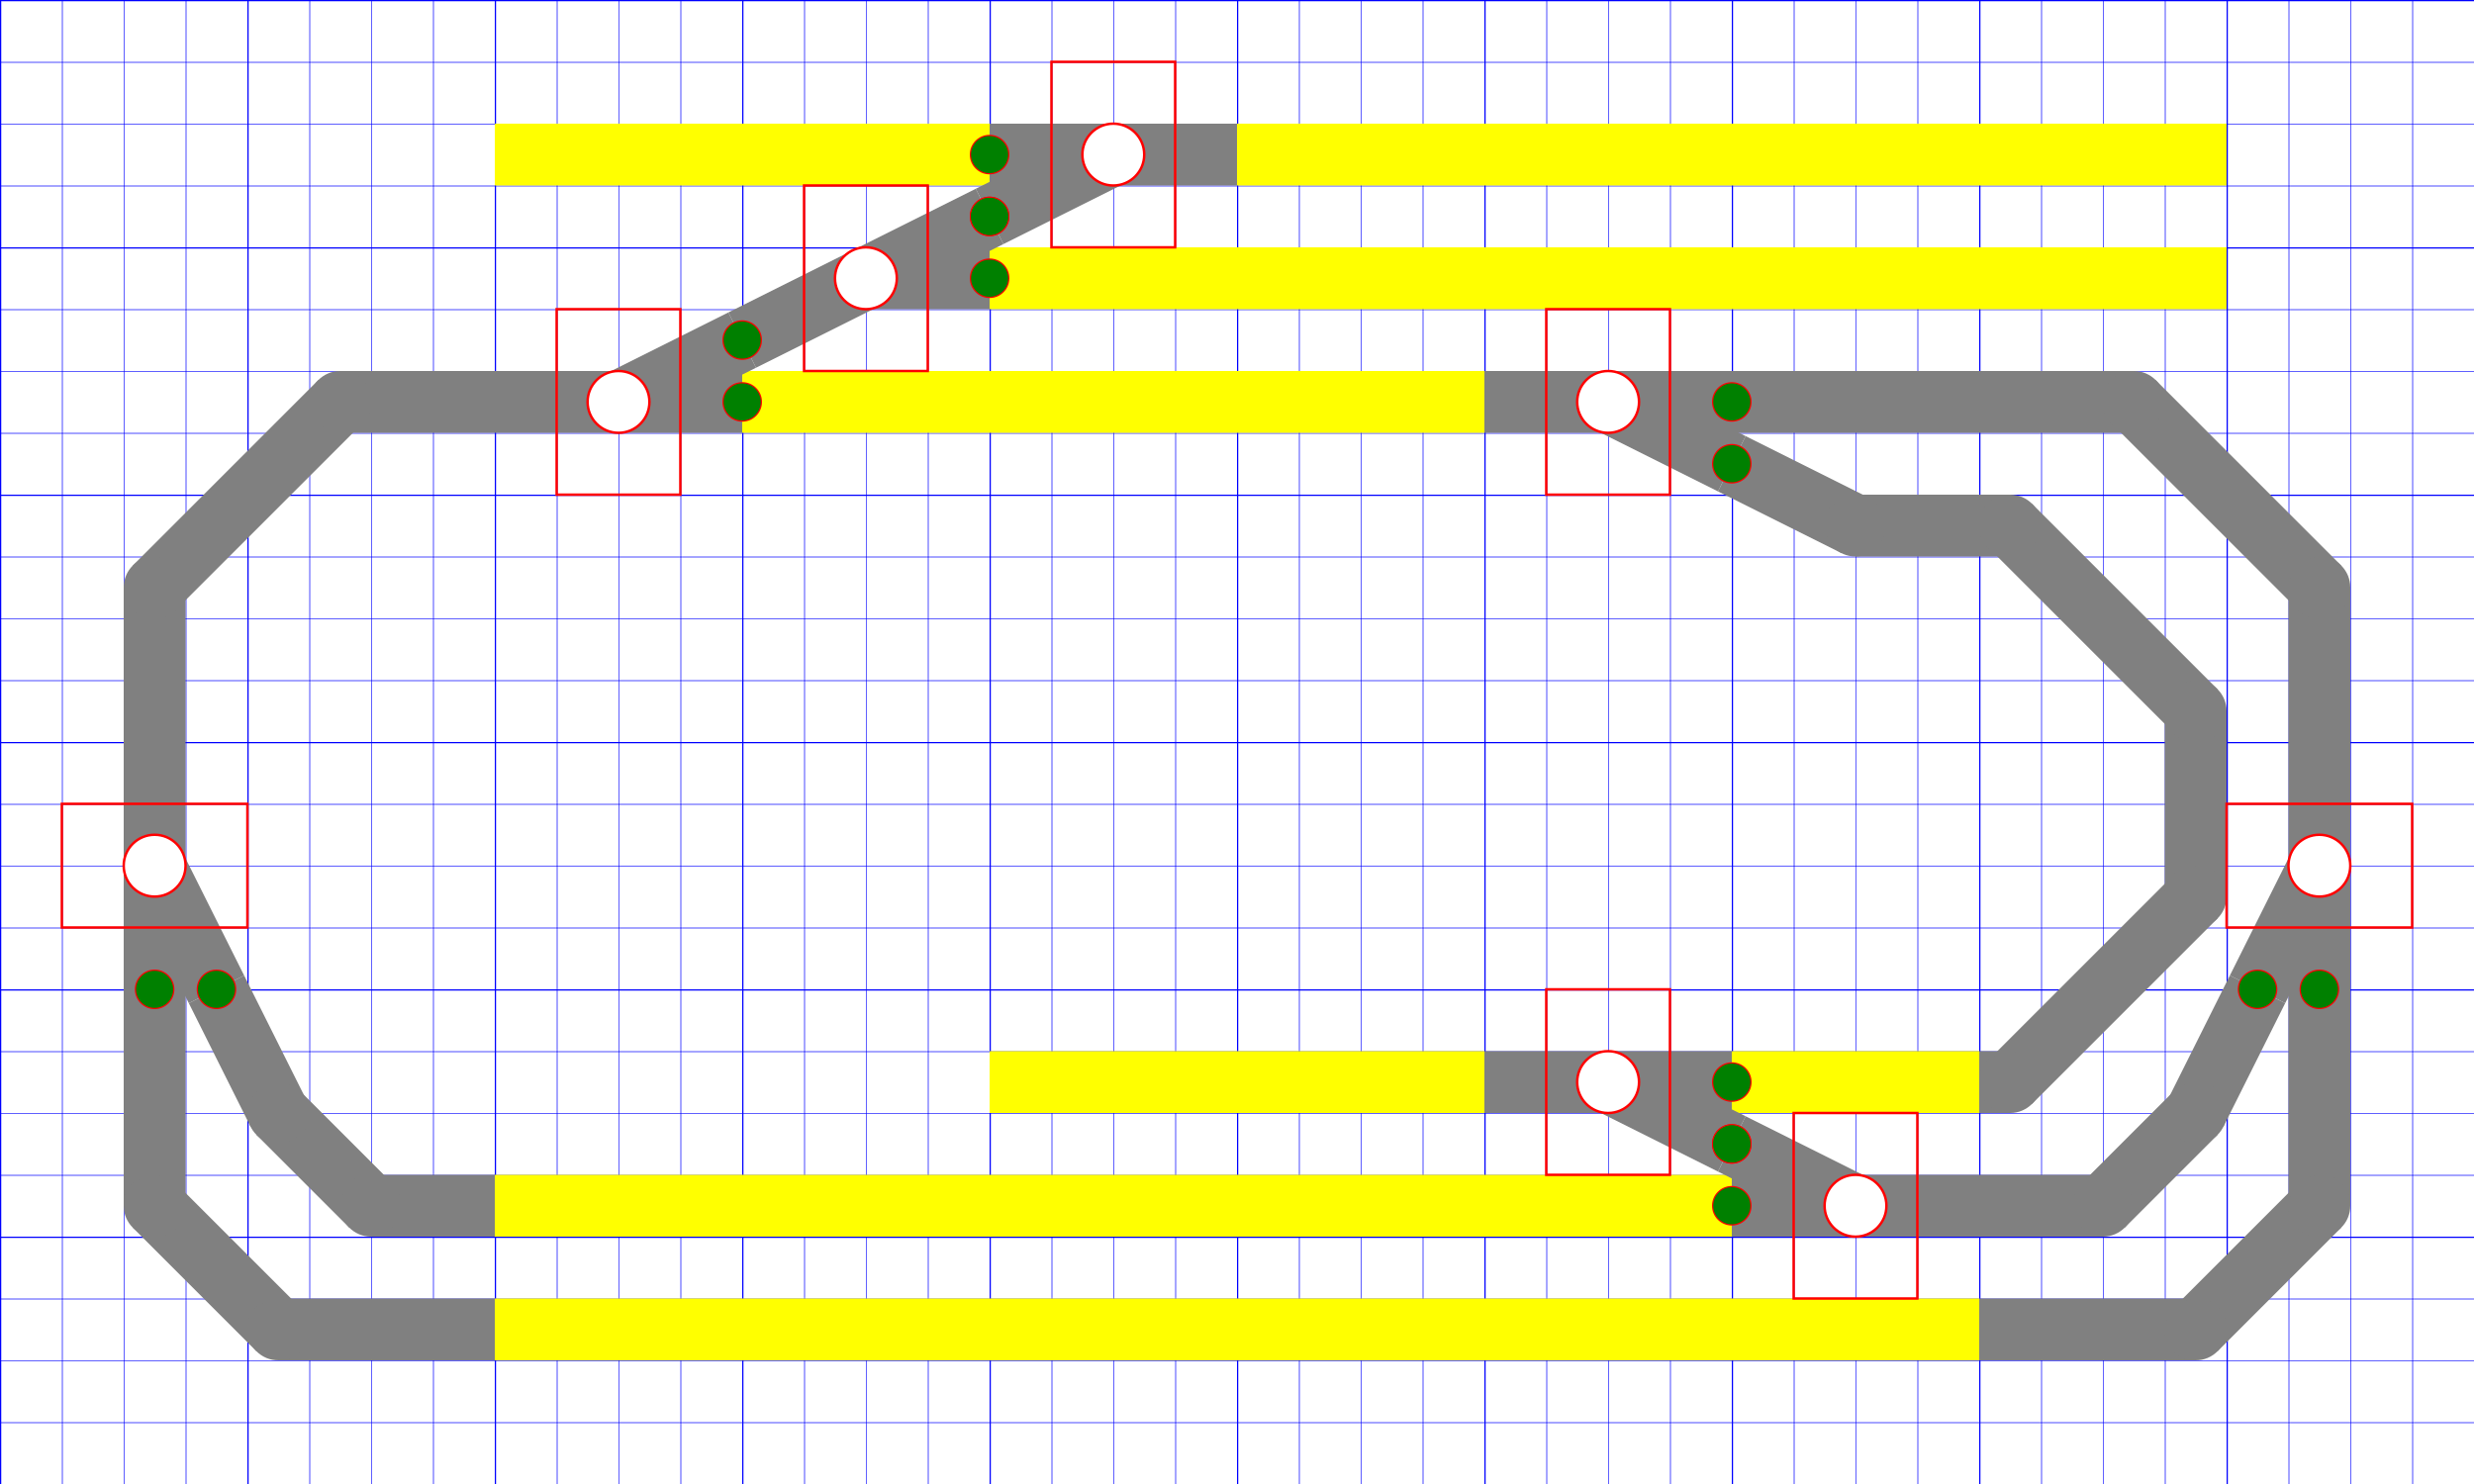
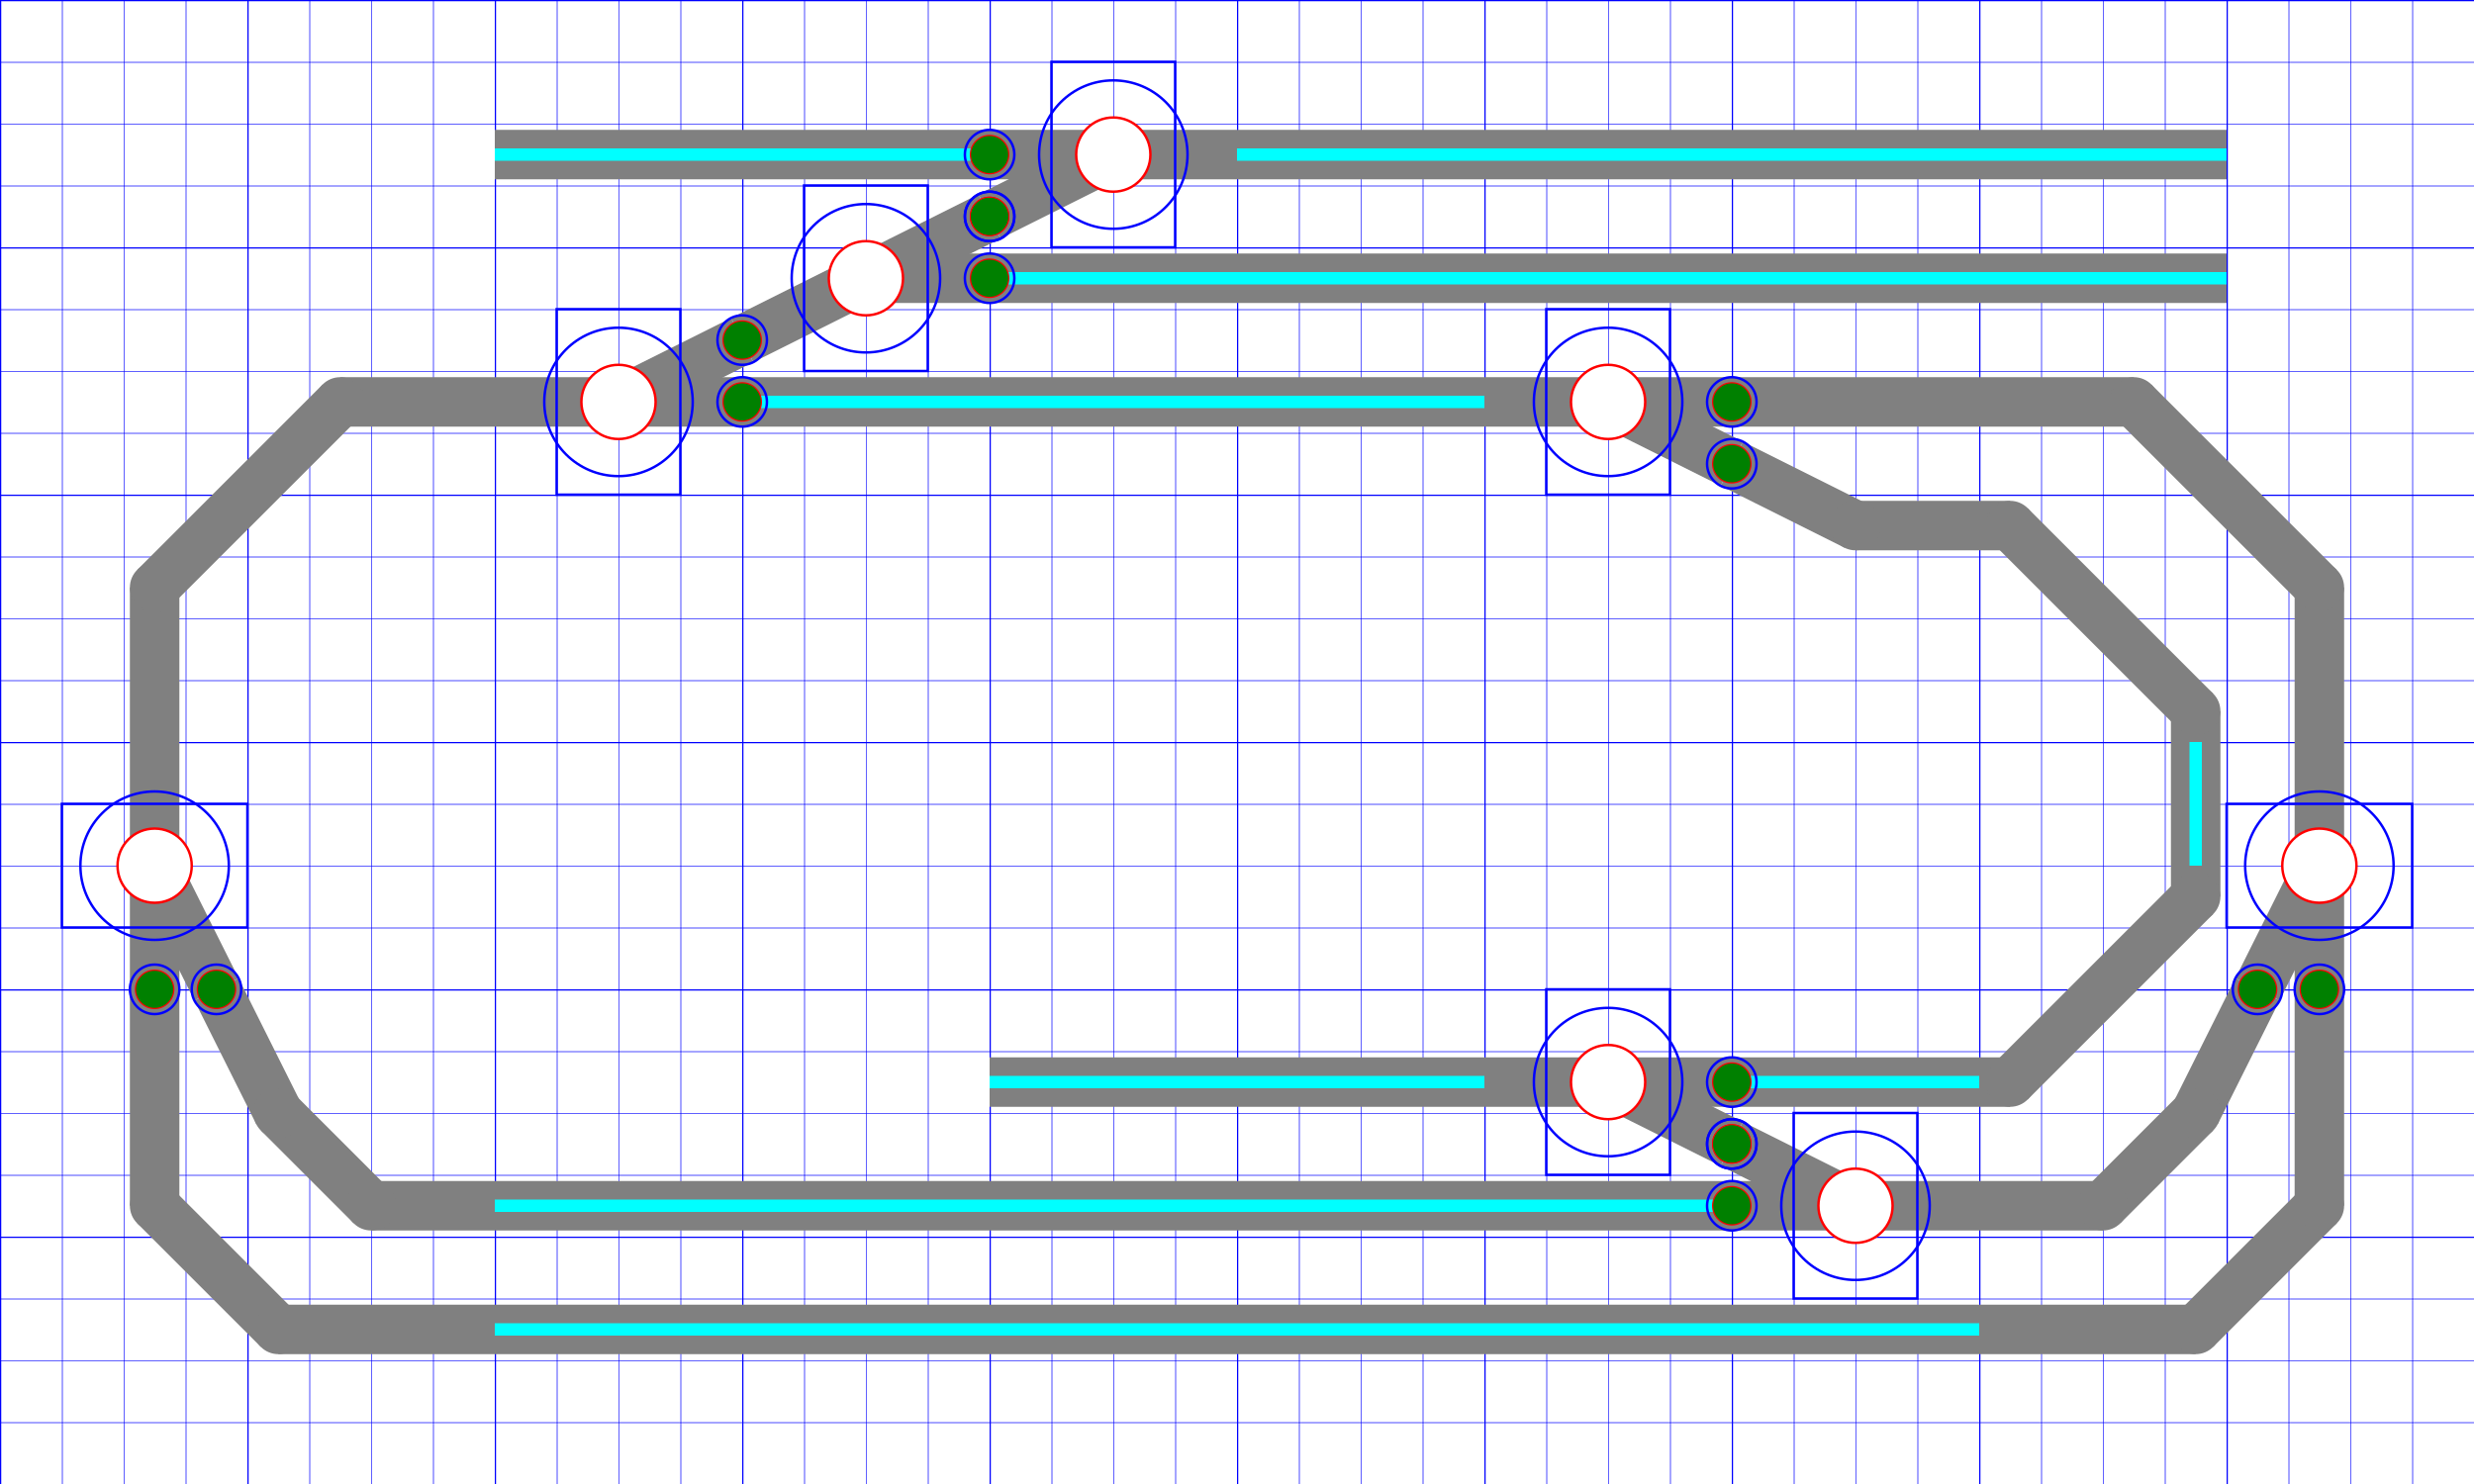
<svg xmlns="http://www.w3.org/2000/svg" baseProfile="full" height="12.0cm" version="1.1" viewBox="0,0,200,120" width="20.0cm">
  <defs>
    <pattern height="5" id="id1" patternUnits="userSpaceOnUse" width="5">
      <path d="M 5 0 L 0 0 0 5" fill="none" stroke="rgb(0%,0%,100%)" stroke-width="0.1" />
    </pattern>
    <pattern height="20" id="id2" patternUnits="userSpaceOnUse" width="20">
      <rect fill="url(#id1) none" height="20" width="20" x="0" y="0" />
      <path d="M 20 0 L 0 0 0 20" fill="none" stroke="rgb(0%,0%,100%)" stroke-width="0.2" />
    </pattern>
  </defs>
  <g>
    <rect fill="white" height="120" width="200" x="0" y="0" />
    <rect fill="url(#id2) none" height="120" width="200" x="0" y="0" />
  </g>
  <g>
-     <line stroke="yellow" stroke-width="5" x1="40.0" x2="80.0" y1="12.5" y2="12.5" />
-     <line stroke="yellow" stroke-width="5" x1="100.0" x2="180.0" y1="12.5" y2="12.5" />
-     <line stroke="yellow" stroke-width="5" x1="80.0" x2="180.0" y1="22.5" y2="22.5" />
-     <line stroke="yellow" stroke-width="5" x1="60.0" x2="120.0" y1="32.5" y2="32.5" />
-     <line stroke="yellow" stroke-width="5" x1="40.0" x2="160.0" y1="107.5" y2="107.5" />
-     <line stroke="yellow" stroke-width="5" x1="40.0" x2="140.0" y1="97.5" y2="97.5" />
-     <line stroke="yellow" stroke-width="5" x1="140.0" x2="160.0" y1="87.5" y2="87.5" />
-     <line stroke="yellow" stroke-width="5" x1="80.0" x2="120.0" y1="87.5" y2="87.5" />
-     <line stroke="gray" stroke-width="5" x1="40.0" x2="60.0" y1="32.5" y2="32.5" />
-     <line stroke="gray" stroke-width="5" x1="50.0" x2="60.0" y1="32.5" y2="27.5" />
-     <circle cx="50.0" cy="32.5" fill="white" r="2.5" />
-     <line stroke="gray" stroke-width="5" x1="60.0" x2="80.0" y1="27.5" y2="17.5" />
-     <line stroke="gray" stroke-width="5" x1="70.0" x2="80.0" y1="22.5" y2="22.5" />
-     <circle cx="70.0" cy="22.5" fill="white" r="2.5" />
-     <line stroke="gray" stroke-width="5" x1="100.0" x2="80.0" y1="12.5" y2="12.5" />
-     <line stroke="gray" stroke-width="5" x1="90.0" x2="80.0" y1="12.5" y2="17.5" />
-     <circle cx="90.0" cy="12.5" fill="white" r="2.5" />
-     <line stroke="gray" stroke-width="5" x1="120.0" x2="140.0" y1="32.5" y2="32.5" />
-     <line stroke="gray" stroke-width="5" x1="130.0" x2="140.0" y1="32.5" y2="37.5" />
-     <circle cx="130.0" cy="32.5" fill="white" r="2.5" />
-     <line stroke="gray" stroke-width="5" x1="150.0" x2="160.0" y1="42.5" y2="42.5" />
-     <line stroke="gray" stroke-width="5" x1="140.0" x2="150.0" y1="37.5" y2="42.5" />
-     <circle cx="150.0" cy="42.5" fill="gray" r="2.5" />
-     <line stroke="gray" stroke-width="5" x1="140.0" x2="160.0" y1="32.5" y2="32.5" />
-     <line stroke="gray" stroke-width="5" x1="160.0" x2="140.0" y1="97.5" y2="97.5" />
-     <line stroke="gray" stroke-width="5" x1="150.0" x2="140.0" y1="97.5" y2="92.5" />
-     <circle cx="150.0" cy="97.5" fill="white" r="2.5" />
-     <line stroke="gray" stroke-width="5" x1="120.0" x2="140.0" y1="87.5" y2="87.5" />
-     <line stroke="gray" stroke-width="5" x1="130.0" x2="140.0" y1="87.5" y2="92.5" />
-     <circle cx="130.0" cy="87.5" fill="white" r="2.5" />
-     <line stroke="gray" stroke-width="5" x1="12.5" x2="12.5" y1="60.0" y2="80.0" />
-     <line stroke="gray" stroke-width="5" x1="12.5" x2="17.5" y1="70.0" y2="80.0" />
-     <circle cx="12.5" cy="70.0" fill="white" r="2.5" />
-     <line stroke="gray" stroke-width="5" x1="17.5" x2="22.5" y1="80.0" y2="90.0" />
-     <line stroke="gray" stroke-width="5" x1="12.5" x2="12.5" y1="80.0" y2="97.5" />
-     <line stroke="gray" stroke-width="5" x1="12.5" x2="22.5" y1="97.5" y2="107.5" />
-     <line stroke="gray" stroke-width="5" x1="22.5" x2="30.0" y1="90.0" y2="97.5" />
-     <line stroke="gray" stroke-width="5" x1="30.0" x2="40.0" y1="97.5" y2="97.5" />
-     <line stroke="gray" stroke-width="5" x1="22.5" x2="40.0" y1="107.5" y2="107.5" />
-     <circle cx="22.5" cy="107.5" fill="gray" r="2.5" stroke="none" />
-     <circle cx="30.0" cy="97.5" fill="gray" r="2.5" stroke="none" />
-     <circle cx="12.5" cy="97.5" fill="gray" r="2.5" stroke="none" />
-     <circle cx="22.5" cy="90.0" fill="gray" r="2.5" stroke="none" />
-     <line stroke="gray" stroke-width="5" x1="187.5" x2="187.5" y1="60.0" y2="80.0" />
-     <line stroke="gray" stroke-width="5" x1="187.5" x2="182.5" y1="70.0" y2="80.0" />
-     <circle cx="187.5" cy="70.0" fill="white" r="2.5" />
-     <line stroke="gray" stroke-width="5" x1="182.5" x2="177.5" y1="80.0" y2="90.0" />
-     <line stroke="gray" stroke-width="5" x1="187.5" x2="187.5" y1="80.0" y2="97.5" />
-     <line stroke="gray" stroke-width="5" x1="187.5" x2="177.5" y1="97.5" y2="107.5" />
-     <line stroke="gray" stroke-width="5" x1="177.5" x2="170.0" y1="90.0" y2="97.5" />
-     <line stroke="gray" stroke-width="5" x1="170.0" x2="160.0" y1="97.5" y2="97.5" />
-     <line stroke="gray" stroke-width="5" x1="177.5" x2="160.0" y1="107.5" y2="107.5" />
-     <circle cx="177.5" cy="107.5" fill="gray" r="2.5" stroke="none" />
-     <circle cx="170.0" cy="97.5" fill="gray" r="2.5" stroke="none" />
-     <circle cx="187.5" cy="97.5" fill="gray" r="2.5" stroke="none" />
-     <circle cx="177.5" cy="90.0" fill="gray" r="2.5" stroke="none" />
-     <line stroke="gray" stroke-width="5" x1="12.5" x2="12.5" y1="60.0" y2="47.5" />
-     <line stroke="gray" stroke-width="5" x1="12.5" x2="27.5" y1="47.5" y2="32.5" />
-     <line stroke="gray" stroke-width="5" x1="27.5" x2="40.0" y1="32.5" y2="32.5" />
-     <circle cx="12.5" cy="47.5" fill="gray" r="2.5" stroke="none" />
-     <circle cx="27.5" cy="32.5" fill="gray" r="2.5" stroke="none" />
-     <line stroke="gray" stroke-width="5" x1="187.5" x2="187.5" y1="60.0" y2="47.5" />
-     <line stroke="gray" stroke-width="5" x1="187.5" x2="172.5" y1="47.5" y2="32.5" />
-     <line stroke="gray" stroke-width="5" x1="172.5" x2="160.0" y1="32.5" y2="32.5" />
-     <circle cx="187.5" cy="47.5" fill="gray" r="2.5" stroke="none" />
-     <circle cx="172.5" cy="32.5" fill="gray" r="2.5" stroke="none" />
-     <line stroke="gray" stroke-width="5" x1="177.5" x2="177.5" y1="60.0" y2="57.5" />
-     <line stroke="gray" stroke-width="5" x1="177.5" x2="162.5" y1="57.5" y2="42.5" />
-     <line stroke="gray" stroke-width="5" x1="162.5" x2="160.0" y1="42.5" y2="42.5" />
-     <circle cx="177.5" cy="57.5" fill="gray" r="2.5" stroke="none" />
-     <circle cx="162.5" cy="42.5" fill="gray" r="2.5" stroke="none" />
-     <line stroke="gray" stroke-width="5" x1="177.5" x2="177.5" y1="70.0" y2="72.5" />
-     <line stroke="gray" stroke-width="5" x1="177.5" x2="162.5" y1="72.5" y2="87.5" />
-     <line stroke="gray" stroke-width="5" x1="162.5" x2="160.0" y1="87.5" y2="87.5" />
-     <circle cx="177.5" cy="72.5" fill="gray" r="2.5" stroke="none" />
-     <circle cx="162.5" cy="87.5" fill="gray" r="2.5" stroke="none" />
-     <line stroke="gray" stroke-width="5" x1="177.5" x2="177.5" y1="60.0" y2="70.0" />
+     <polyline fill="gray" points="80,10.5 40,10.5 40,14.5 80,14.5 80,10.5" stroke="none" />
+     <line stroke="cyan" stroke-width="1" x1="40" x2="80" y1="12.5" y2="12.5" />
+     <polyline fill="gray" points="180,10.5 100,10.5 100,14.5 180,14.5 180,10.5" stroke="none" />
+     <line stroke="cyan" stroke-width="1" x1="100" x2="180" y1="12.5" y2="12.5" />
+     <polyline fill="gray" points="180,20.5 80,20.5 80,24.5 180,24.5 180,20.5" stroke="none" />
+     <line stroke="cyan" stroke-width="1" x1="80" x2="180" y1="22.5" y2="22.5" />
+     <polyline fill="gray" points="120,30.5 60,30.5 60,34.5 120,34.5 120,30.5" stroke="none" />
+     <line stroke="cyan" stroke-width="1" x1="60" x2="120" y1="32.5" y2="32.5" />
+     <line stroke="gray" stroke-width="4" x1="40.0" x2="60.0" y1="32.5" y2="32.5" />
+     <line stroke="gray" stroke-width="4" x1="50.0" x2="60.0" y1="32.5" y2="27.5" />
+     <circle cx="50.0" cy="32.5" fill="white" r="3.0" />
+     <line stroke="gray" stroke-width="4" x1="60.0" x2="80.0" y1="27.5" y2="17.5" />
+     <line stroke="gray" stroke-width="4" x1="70.0" x2="80.0" y1="22.5" y2="22.5" />
+     <circle cx="70.0" cy="22.5" fill="white" r="3.0" />
+     <line stroke="gray" stroke-width="4" x1="100.0" x2="80.0" y1="12.5" y2="12.5" />
+     <line stroke="gray" stroke-width="4" x1="90.0" x2="80.0" y1="12.5" y2="17.5" />
+     <circle cx="90.0" cy="12.5" fill="white" r="3.0" />
+     <line stroke="gray" stroke-width="4" x1="120.0" x2="140.0" y1="32.5" y2="32.5" />
+     <line stroke="gray" stroke-width="4" x1="130.0" x2="140.0" y1="32.5" y2="37.5" />
+     <circle cx="130.0" cy="32.5" fill="white" r="3.0" />
+     <line stroke="gray" stroke-width="4" x1="150.0" x2="160.0" y1="42.5" y2="42.5" />
+     <line stroke="gray" stroke-width="4" x1="140.0" x2="150.0" y1="37.5" y2="42.5" />
+     <circle cx="150.0" cy="42.5" fill="gray" r="2.0" />
+     <line stroke="gray" stroke-width="4" x1="140.0" x2="160.0" y1="32.5" y2="32.5" />
+     <polyline fill="gray" points="160,105.5 40,105.5 40,109.5 160,109.5 160,105.5" stroke="none" />
+     <line stroke="cyan" stroke-width="1" x1="40" x2="160" y1="107.5" y2="107.5" />
+     <polyline fill="gray" points="140,95.5 40,95.5 40,99.5 140,99.5 140,95.5" stroke="none" />
+     <line stroke="cyan" stroke-width="1" x1="40" x2="140" y1="97.5" y2="97.5" />
+     <polyline fill="gray" points="160,85.5 140,85.5 140,89.5 160,89.5 160,85.5" stroke="none" />
+     <line stroke="cyan" stroke-width="1" x1="140" x2="160" y1="87.5" y2="87.5" />
+     <polyline fill="gray" points="120,85.5 80,85.5 80,89.5 120,89.5 120,85.5" stroke="none" />
+     <line stroke="cyan" stroke-width="1" x1="80" x2="120" y1="87.5" y2="87.5" />
+     <line stroke="gray" stroke-width="4" x1="160.0" x2="140.0" y1="97.5" y2="97.5" />
+     <line stroke="gray" stroke-width="4" x1="150.0" x2="140.0" y1="97.5" y2="92.5" />
+     <circle cx="150.0" cy="97.5" fill="white" r="3.0" />
+     <line stroke="gray" stroke-width="4" x1="120.0" x2="140.0" y1="87.5" y2="87.5" />
+     <line stroke="gray" stroke-width="4" x1="130.0" x2="140.0" y1="87.5" y2="92.5" />
+     <circle cx="130.0" cy="87.5" fill="white" r="3.0" />
+     <line stroke="gray" stroke-width="4" x1="12.5" x2="12.5" y1="60.0" y2="80.0" />
+     <line stroke="gray" stroke-width="4" x1="12.5" x2="17.5" y1="70.0" y2="80.0" />
+     <circle cx="12.5" cy="70.0" fill="white" r="3.0" />
+     <line stroke="gray" stroke-width="4" x1="17.5" x2="22.5" y1="80.0" y2="90.0" />
+     <line stroke="gray" stroke-width="4" x1="12.5" x2="12.5" y1="80.0" y2="97.5" />
+     <line stroke="gray" stroke-width="4" x1="12.5" x2="22.5" y1="97.5" y2="107.5" />
+     <line stroke="gray" stroke-width="4" x1="22.5" x2="30.0" y1="90.0" y2="97.5" />
+     <line stroke="gray" stroke-width="4" x1="30.0" x2="40.0" y1="97.5" y2="97.5" />
+     <line stroke="gray" stroke-width="4" x1="22.5" x2="40.0" y1="107.5" y2="107.5" />
+     <circle cx="22.5" cy="107.5" fill="gray" r="2.0" stroke="none" />
+     <circle cx="30.0" cy="97.5" fill="gray" r="2.0" stroke="none" />
+     <circle cx="12.5" cy="97.5" fill="gray" r="2.0" stroke="none" />
+     <circle cx="22.5" cy="90.0" fill="gray" r="2.0" stroke="none" />
+     <line stroke="gray" stroke-width="4" x1="187.5" x2="187.5" y1="60.0" y2="80.0" />
+     <line stroke="gray" stroke-width="4" x1="187.5" x2="182.5" y1="70.0" y2="80.0" />
+     <circle cx="187.5" cy="70.0" fill="white" r="3.0" />
+     <line stroke="gray" stroke-width="4" x1="182.5" x2="177.5" y1="80.0" y2="90.0" />
+     <line stroke="gray" stroke-width="4" x1="187.5" x2="187.5" y1="80.0" y2="97.5" />
+     <line stroke="gray" stroke-width="4" x1="187.5" x2="177.5" y1="97.5" y2="107.5" />
+     <line stroke="gray" stroke-width="4" x1="177.5" x2="170.0" y1="90.0" y2="97.5" />
+     <line stroke="gray" stroke-width="4" x1="170.0" x2="160.0" y1="97.5" y2="97.5" />
+     <line stroke="gray" stroke-width="4" x1="177.5" x2="160.0" y1="107.5" y2="107.5" />
+     <circle cx="177.5" cy="107.5" fill="gray" r="2.0" stroke="none" />
+     <circle cx="170.0" cy="97.5" fill="gray" r="2.0" stroke="none" />
+     <circle cx="187.5" cy="97.5" fill="gray" r="2.0" stroke="none" />
+     <circle cx="177.5" cy="90.0" fill="gray" r="2.0" stroke="none" />
+     <line stroke="gray" stroke-width="4" x1="12.5" x2="12.5" y1="60.0" y2="47.5" />
+     <line stroke="gray" stroke-width="4" x1="12.5" x2="27.5" y1="47.5" y2="32.5" />
+     <line stroke="gray" stroke-width="4" x1="27.5" x2="40.0" y1="32.5" y2="32.5" />
+     <circle cx="12.5" cy="47.5" fill="gray" r="2.0" stroke="none" />
+     <circle cx="27.5" cy="32.5" fill="gray" r="2.0" stroke="none" />
+     <line stroke="gray" stroke-width="4" x1="187.5" x2="187.5" y1="60.0" y2="47.5" />
+     <line stroke="gray" stroke-width="4" x1="187.5" x2="172.5" y1="47.5" y2="32.5" />
+     <line stroke="gray" stroke-width="4" x1="172.5" x2="160.0" y1="32.5" y2="32.5" />
+     <circle cx="187.5" cy="47.5" fill="gray" r="2.0" stroke="none" />
+     <circle cx="172.5" cy="32.5" fill="gray" r="2.0" stroke="none" />
+     <line stroke="gray" stroke-width="4" x1="177.5" x2="177.5" y1="60.0" y2="57.5" />
+     <line stroke="gray" stroke-width="4" x1="177.5" x2="162.5" y1="57.5" y2="42.5" />
+     <line stroke="gray" stroke-width="4" x1="162.5" x2="160.0" y1="42.5" y2="42.5" />
+     <circle cx="177.5" cy="57.5" fill="gray" r="2.0" stroke="none" />
+     <circle cx="162.5" cy="42.5" fill="gray" r="2.0" stroke="none" />
+     <line stroke="gray" stroke-width="4" x1="177.5" x2="177.5" y1="70.0" y2="72.5" />
+     <line stroke="gray" stroke-width="4" x1="177.5" x2="162.5" y1="72.5" y2="87.5" />
+     <line stroke="gray" stroke-width="4" x1="162.5" x2="160.0" y1="87.5" y2="87.5" />
+     <circle cx="177.5" cy="72.5" fill="gray" r="2.0" stroke="none" />
+     <circle cx="162.5" cy="87.5" fill="gray" r="2.0" stroke="none" />
+     <polyline fill="gray" points="175.5,70 175.5,60 179.5,60 179.5,70 175.5,70" stroke="none" />
+     <line stroke="cyan" stroke-width="1" x1="177.5" x2="177.5" y1="60" y2="70" />
  </g>
  <g>
-     <circle cx="50.0" cy="32.5" fill="none" r="2.5" stroke="red" stroke-width="0.2" />
-     <rect fill="none" height="15" stroke="red" stroke-width="0.2" width="10" x="45.0" y="25.0" />
+     <circle cx="50.0" cy="32.5" fill="none" r="3.0" stroke="red" stroke-width="0.2" />
+     <circle cx="50.0" cy="32.5" fill="none" r="6.0" stroke="blue" stroke-width="0.2" />
+     <rect fill="none" height="15" stroke="blue" stroke-width="0.2" width="10" x="45.0" y="25.0" />
    <circle cx="60.0" cy="27.5" fill="none" r="1.5" stroke="red" stroke-width="0.2" />
+     <circle cx="60.0" cy="27.5" fill="none" r="2.0" stroke="blue" stroke-width="0.2" />
    <circle cx="60.0" cy="32.5" fill="none" r="1.5" stroke="red" stroke-width="0.2" />
-     <circle cx="70.0" cy="22.5" fill="none" r="2.5" stroke="red" stroke-width="0.2" />
-     <rect fill="none" height="15" stroke="red" stroke-width="0.2" width="10" x="65.0" y="15.0" />
+     <circle cx="60.0" cy="32.5" fill="none" r="2.0" stroke="blue" stroke-width="0.2" />
+     <circle cx="70.0" cy="22.5" fill="none" r="3.0" stroke="red" stroke-width="0.2" />
+     <circle cx="70.0" cy="22.5" fill="none" r="6.0" stroke="blue" stroke-width="0.2" />
+     <rect fill="none" height="15" stroke="blue" stroke-width="0.2" width="10" x="65.0" y="15.0" />
    <circle cx="80.0" cy="22.5" fill="none" r="1.5" stroke="red" stroke-width="0.2" />
+     <circle cx="80.0" cy="22.5" fill="none" r="2.0" stroke="blue" stroke-width="0.2" />
    <circle cx="80.0" cy="17.5" fill="none" r="1.5" stroke="red" stroke-width="0.2" />
-     <circle cx="90.0" cy="12.5" fill="none" r="2.5" stroke="red" stroke-width="0.2" />
-     <rect fill="none" height="15" stroke="red" stroke-width="0.2" width="10" x="85.0" y="5.0" />
+     <circle cx="80.0" cy="17.5" fill="none" r="2.0" stroke="blue" stroke-width="0.2" />
+     <circle cx="90.0" cy="12.5" fill="none" r="3.0" stroke="red" stroke-width="0.2" />
+     <circle cx="90.0" cy="12.5" fill="none" r="6.0" stroke="blue" stroke-width="0.2" />
+     <rect fill="none" height="15" stroke="blue" stroke-width="0.2" width="10" x="85.0" y="5.0" />
    <circle cx="80.0" cy="17.5" fill="none" r="1.5" stroke="red" stroke-width="0.2" />
+     <circle cx="80.0" cy="17.5" fill="none" r="2.0" stroke="blue" stroke-width="0.2" />
    <circle cx="80.0" cy="12.5" fill="none" r="1.5" stroke="red" stroke-width="0.2" />
-     <circle cx="130.0" cy="32.5" fill="none" r="2.5" stroke="red" stroke-width="0.2" />
-     <rect fill="none" height="15" stroke="red" stroke-width="0.2" width="10" x="125.0" y="25.0" />
+     <circle cx="80.0" cy="12.5" fill="none" r="2.0" stroke="blue" stroke-width="0.2" />
+     <circle cx="130.0" cy="32.5" fill="none" r="3.0" stroke="red" stroke-width="0.2" />
+     <circle cx="130.0" cy="32.5" fill="none" r="6.0" stroke="blue" stroke-width="0.2" />
+     <rect fill="none" height="15" stroke="blue" stroke-width="0.2" width="10" x="125.0" y="25.0" />
    <circle cx="140.0" cy="37.5" fill="none" r="1.5" stroke="red" stroke-width="0.2" />
+     <circle cx="140.0" cy="37.5" fill="none" r="2.0" stroke="blue" stroke-width="0.2" />
    <circle cx="140.0" cy="32.5" fill="none" r="1.5" stroke="red" stroke-width="0.2" />
-     <circle cx="150.0" cy="97.5" fill="none" r="2.5" stroke="red" stroke-width="0.2" />
-     <rect fill="none" height="15" stroke="red" stroke-width="0.2" width="10" x="145.0" y="90.0" />
+     <circle cx="140.0" cy="32.5" fill="none" r="2.0" stroke="blue" stroke-width="0.2" />
+     <circle cx="150.0" cy="97.5" fill="none" r="3.0" stroke="red" stroke-width="0.2" />
+     <circle cx="150.0" cy="97.5" fill="none" r="6.0" stroke="blue" stroke-width="0.2" />
+     <rect fill="none" height="15" stroke="blue" stroke-width="0.2" width="10" x="145.0" y="90.0" />
    <circle cx="140.0" cy="92.5" fill="none" r="1.5" stroke="red" stroke-width="0.2" />
+     <circle cx="140.0" cy="92.5" fill="none" r="2.0" stroke="blue" stroke-width="0.2" />
    <circle cx="140.0" cy="97.5" fill="none" r="1.5" stroke="red" stroke-width="0.2" />
-     <circle cx="130.0" cy="87.5" fill="none" r="2.5" stroke="red" stroke-width="0.2" />
-     <rect fill="none" height="15" stroke="red" stroke-width="0.2" width="10" x="125.0" y="80.0" />
+     <circle cx="140.0" cy="97.5" fill="none" r="2.0" stroke="blue" stroke-width="0.2" />
+     <circle cx="130.0" cy="87.5" fill="none" r="3.0" stroke="red" stroke-width="0.2" />
+     <circle cx="130.0" cy="87.5" fill="none" r="6.0" stroke="blue" stroke-width="0.2" />
+     <rect fill="none" height="15" stroke="blue" stroke-width="0.2" width="10" x="125.0" y="80.0" />
    <circle cx="140.0" cy="92.5" fill="none" r="1.5" stroke="red" stroke-width="0.2" />
+     <circle cx="140.0" cy="92.5" fill="none" r="2.0" stroke="blue" stroke-width="0.2" />
    <circle cx="140.0" cy="87.5" fill="none" r="1.5" stroke="red" stroke-width="0.2" />
-     <circle cx="12.5" cy="70.0" fill="none" r="2.5" stroke="red" stroke-width="0.2" />
-     <rect fill="none" height="10" stroke="red" stroke-width="0.2" width="15" x="5.0" y="65.0" />
+     <circle cx="140.0" cy="87.5" fill="none" r="2.0" stroke="blue" stroke-width="0.2" />
+     <circle cx="12.5" cy="70.0" fill="none" r="3.0" stroke="red" stroke-width="0.2" />
+     <circle cx="12.5" cy="70.0" fill="none" r="6.0" stroke="blue" stroke-width="0.2" />
+     <rect fill="none" height="10" stroke="blue" stroke-width="0.2" width="15" x="5.0" y="65.0" />
    <circle cx="17.5" cy="80.0" fill="none" r="1.5" stroke="red" stroke-width="0.2" />
+     <circle cx="17.5" cy="80.0" fill="none" r="2.0" stroke="blue" stroke-width="0.2" />
    <circle cx="12.5" cy="80.0" fill="none" r="1.5" stroke="red" stroke-width="0.2" />
-     <circle cx="187.5" cy="70.0" fill="none" r="2.5" stroke="red" stroke-width="0.2" />
-     <rect fill="none" height="10" stroke="red" stroke-width="0.2" width="15" x="180.0" y="65.0" />
+     <circle cx="12.5" cy="80.0" fill="none" r="2.0" stroke="blue" stroke-width="0.2" />
+     <circle cx="187.5" cy="70.0" fill="none" r="3.0" stroke="red" stroke-width="0.2" />
+     <circle cx="187.5" cy="70.0" fill="none" r="6.0" stroke="blue" stroke-width="0.2" />
+     <rect fill="none" height="10" stroke="blue" stroke-width="0.2" width="15" x="180.0" y="65.0" />
    <circle cx="182.5" cy="80.0" fill="none" r="1.5" stroke="red" stroke-width="0.2" />
+     <circle cx="182.5" cy="80.0" fill="none" r="2.0" stroke="blue" stroke-width="0.2" />
    <circle cx="187.5" cy="80.0" fill="none" r="1.5" stroke="red" stroke-width="0.2" />
+     <circle cx="187.5" cy="80.0" fill="none" r="2.0" stroke="blue" stroke-width="0.2" />
  </g>
  <g>
    <circle cx="60.0" cy="27.5" fill="green" r="1.5" />
    <circle cx="60.0" cy="32.5" fill="green" r="1.5" />
    <circle cx="80.0" cy="22.5" fill="green" r="1.5" />
    <circle cx="80.0" cy="17.5" fill="green" r="1.5" />
    <circle cx="80.0" cy="17.5" fill="green" r="1.5" />
    <circle cx="80.0" cy="12.5" fill="green" r="1.5" />
    <circle cx="140.0" cy="37.5" fill="green" r="1.5" />
    <circle cx="140.0" cy="32.5" fill="green" r="1.5" />
    <circle cx="140.0" cy="92.5" fill="green" r="1.5" />
    <circle cx="140.0" cy="97.5" fill="green" r="1.5" />
    <circle cx="140.0" cy="92.5" fill="green" r="1.5" />
    <circle cx="140.0" cy="87.5" fill="green" r="1.5" />
    <circle cx="17.5" cy="80.0" fill="green" r="1.5" />
    <circle cx="12.5" cy="80.0" fill="green" r="1.5" />
    <circle cx="182.5" cy="80.0" fill="green" r="1.5" />
    <circle cx="187.5" cy="80.0" fill="green" r="1.5" />
  </g>
</svg>
